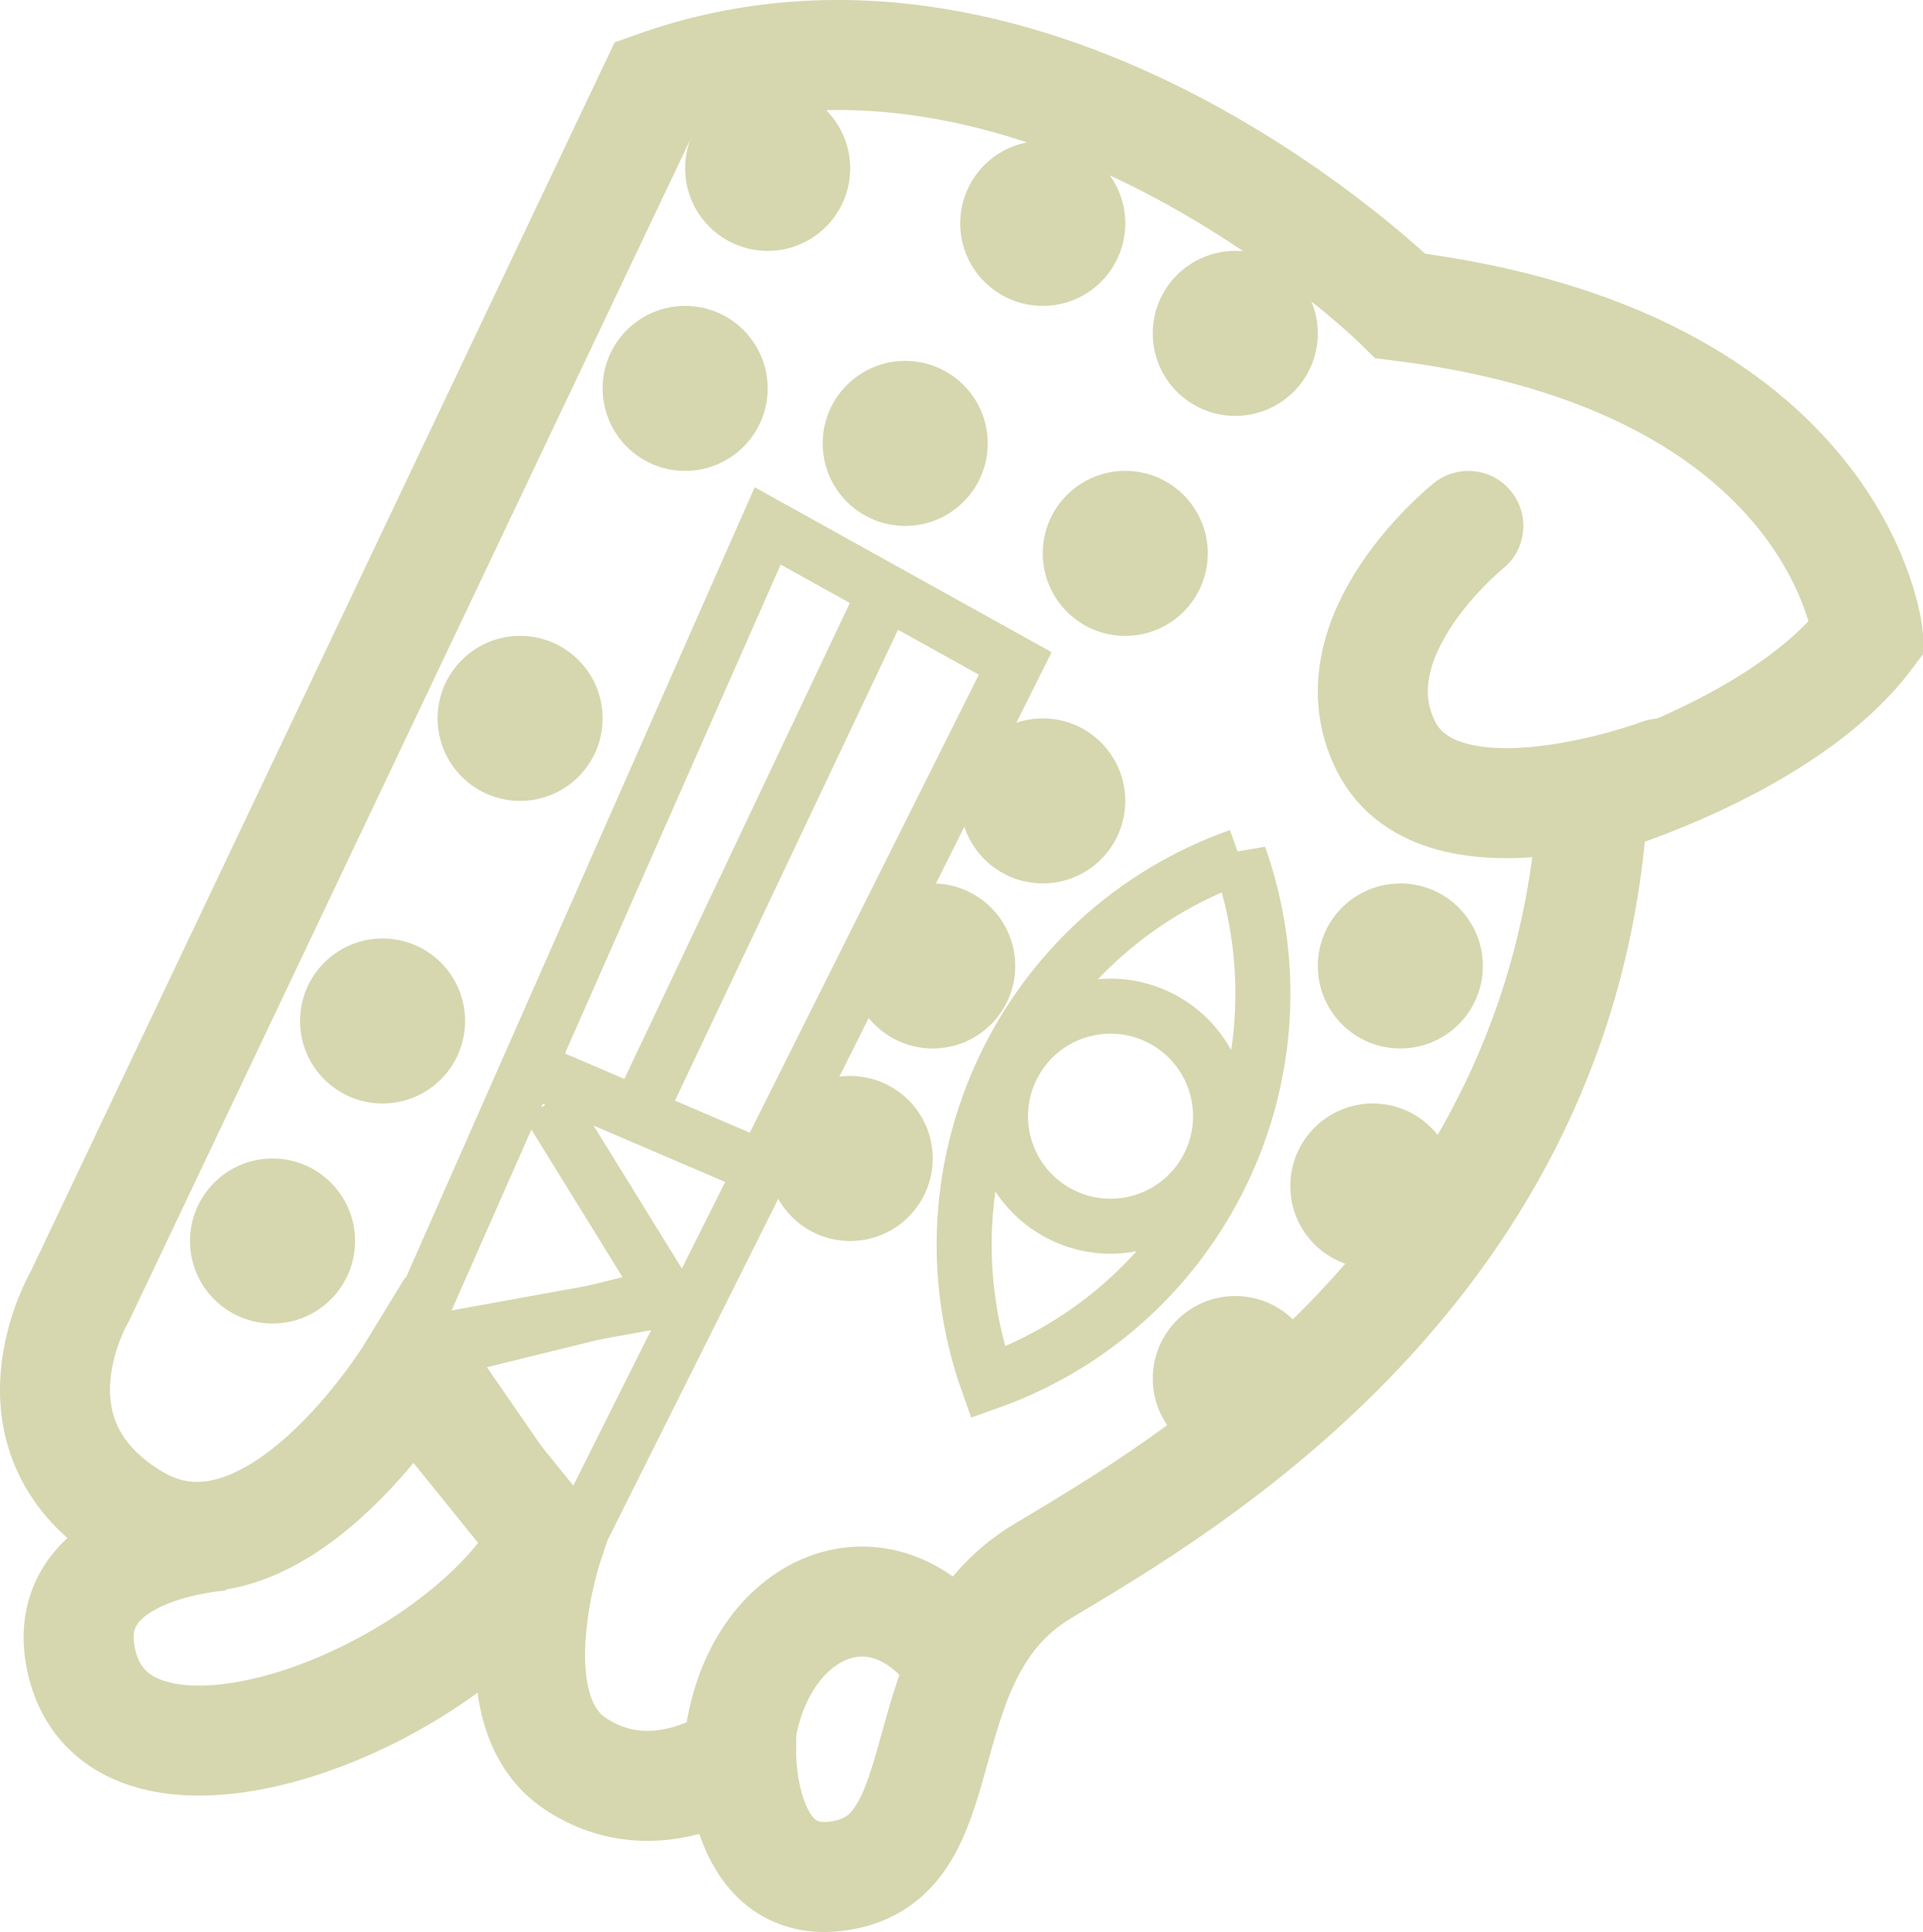
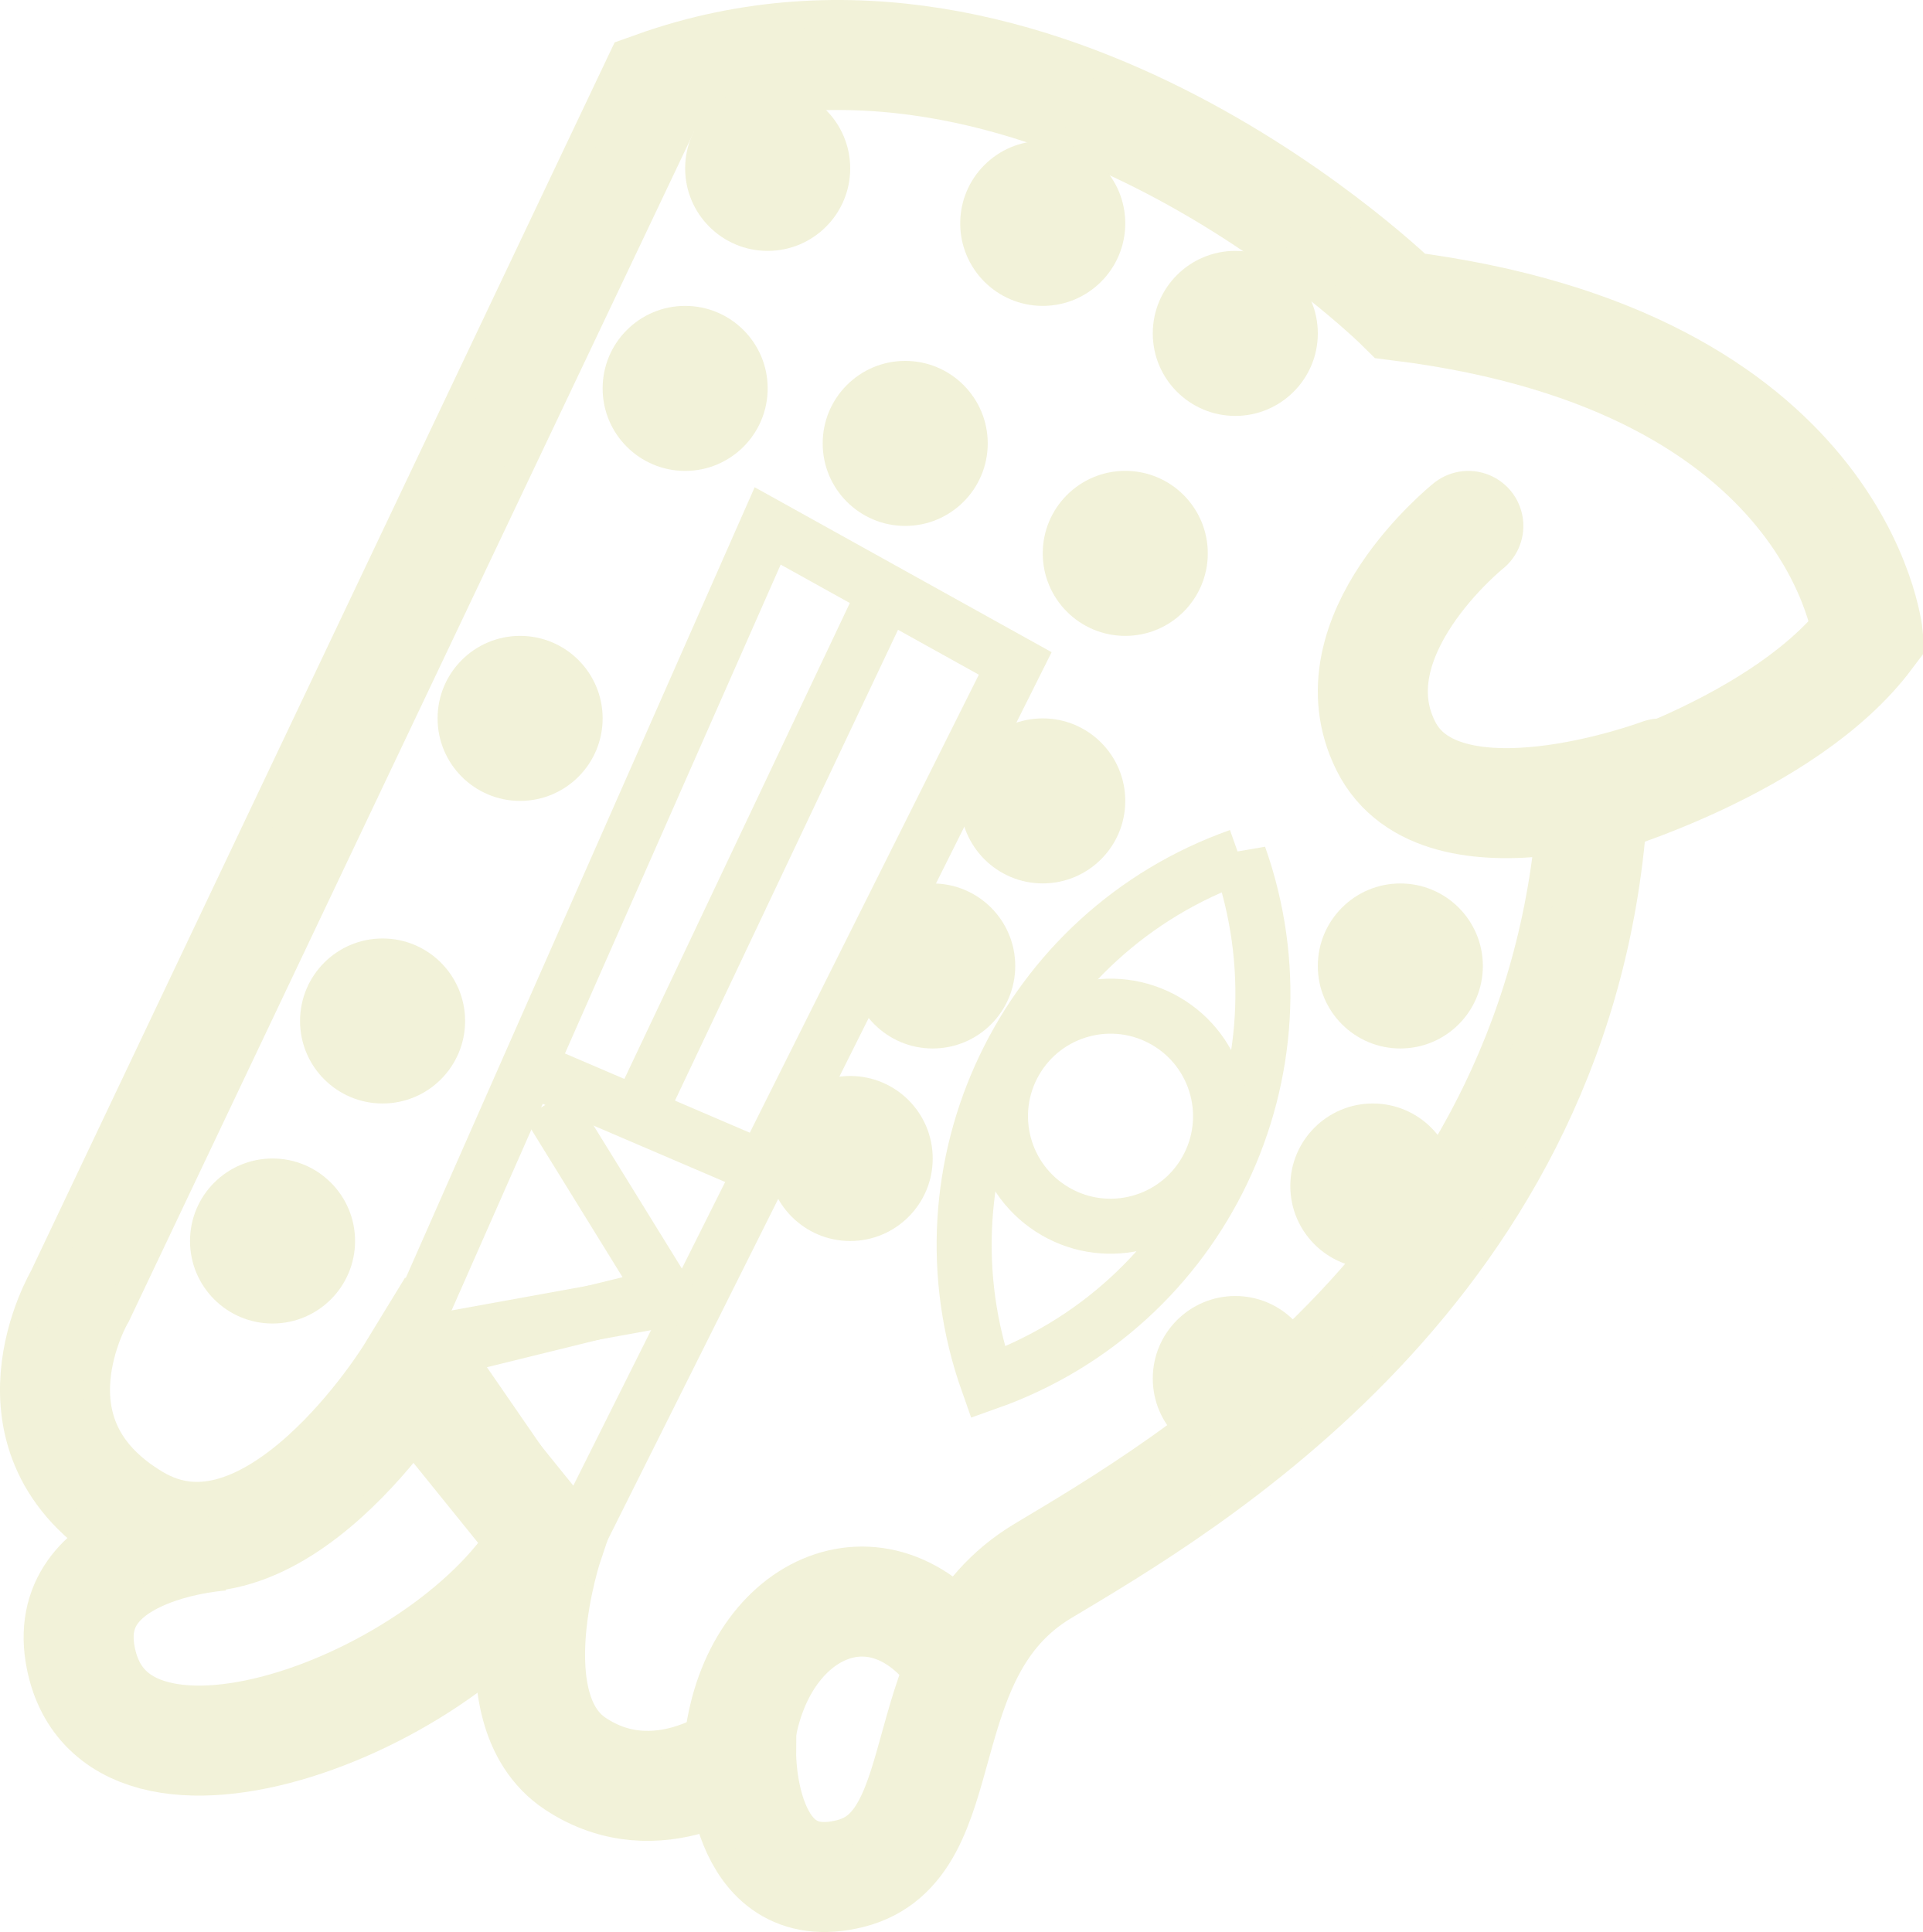
<svg xmlns="http://www.w3.org/2000/svg" fill="none" style="-webkit-print-color-adjust:exact" viewBox="-1 -1 34.954 35.123">
  <path d="M8.981 26.892c-1.5 3-7.985 5.495-8.527 2.169-.322-1.98 2.595-2.145 2.595-2.145" />
-   <path stroke="#d6d6af" stroke-width="2" d="M8.981 26.892c-1.5 3-7.985 5.495-8.527 2.169-.322-1.98 2.595-2.145 2.595-2.145" />
+   <path stroke="#F2F2D9" stroke-width="2" d="M8.981 26.892c-1.5 3-7.985 5.495-8.527 2.169-.322-1.98 2.595-2.145 2.595-2.145" />
  <path d="M17.954 27.561c2.5-1.5 9.5-5.5 10-14 0 0 3.5-1 5-3 0 0-.5-5-8.5-6 0 0-6.556-6.488-13.556-3.988L.454 22.561s-1.514 2.553.986 4.053 5.038-2.657 5.038-2.657l2.494 3.087s-1.018 3.017.482 4.017c1.5 1 3.018-.164 3.018-.164s-.018 2.664 1.982 2.164 1-4 3.5-5.5Z" />
-   <path stroke="#d6d6af" stroke-width="2" d="M17.954 27.561c2.5-1.5 9.5-5.5 10-14 0 0 3.5-1 5-3 0 0-.5-5-8.5-6 0 0-6.556-6.488-13.556-3.988L.454 22.561s-1.514 2.553.986 4.053 5.038-2.657 5.038-2.657l2.494 3.087s-1.018 3.017.482 4.017c1.5 1 3.018-.164 3.018-.164s-.018 2.664 1.982 2.164 1-4 3.5-5.5Z" />
+   <path stroke="#F2F2D9" stroke-width="2" d="M17.954 27.561c2.5-1.5 9.5-5.5 10-14 0 0 3.5-1 5-3 0 0-.5-5-8.5-6 0 0-6.556-6.488-13.556-3.988L.454 22.561s-1.514 2.553.986 4.053 5.038-2.657 5.038-2.657l2.494 3.087s-1.018 3.017.482 4.017c1.5 1 3.018-.164 3.018-.164s-.018 2.664 1.982 2.164 1-4 3.5-5.5Z" />
  <path d="M17.954 27.561c2.5-1.5 9.5-5.5 10-14 0 0 3.5-1 5-3 0 0-.5-5-8.5-6 0 0-6.556-6.488-13.556-3.988L.454 22.561s-1.514 2.553.986 4.053 4.014-1.053 4.014-1.053l7.5-17 4.5 2.5-8.5 17s-1 2 .5 3 3.018-.164 3.018-.164-.018 2.664 1.982 2.164 1-4 3.5-5.5Z" />
-   <path stroke="#d6d6af" d="M17.954 27.561c2.5-1.5 9.5-5.5 10-14 0 0 3.5-1 5-3 0 0-.5-5-8.5-6 0 0-6.556-6.488-13.556-3.988L.454 22.561s-1.514 2.553.986 4.053 4.014-1.053 4.014-1.053l7.5-17 4.5 2.5-8.5 17s-1 2 .5 3 3.018-.164 3.018-.164-.018 2.664 1.982 2.164 1-4 3.5-5.5Z" />
+   <path stroke="#F2F2D9" d="M17.954 27.561c2.5-1.5 9.5-5.5 10-14 0 0 3.5-1 5-3 0 0-.5-5-8.5-6 0 0-6.556-6.488-13.556-3.988L.454 22.561s-1.514 2.553.986 4.053 4.014-1.053 4.014-1.053l7.5-17 4.5 2.5-8.5 17s-1 2 .5 3 3.018-.164 3.018-.164-.018 2.664 1.982 2.164 1-4 3.5-5.5Z" />
  <path d="M29.19 13.061s-4 1.5-5-.5 1.5-4 1.5-4" />
-   <path stroke="#d6d6af" stroke-linecap="round" stroke-width="2" d="M29.19 13.061s-4 1.5-5-.5 1.5-4 1.5-4" />
+   <path stroke="#F2F2D9" stroke-linecap="round" stroke-width="2" d="M29.19 13.061s-4 1.5-5-.5 1.5-4 1.5-4" />
  <path d="M16.536 29.358c-1.353-2.198-3.707-1.281-4.082 1.203" />
-   <path stroke="#d6d6af" stroke-width="2" d="M16.536 29.358c-1.353-2.198-3.707-1.281-4.082 1.203" />
+   <path stroke="#F2F2D9" stroke-width="2" d="M16.536 29.358c-1.353-2.198-3.707-1.281-4.082 1.203" />
  <path d="m9.454 27.061-2.536-3.677 4.536-.823" />
-   <path stroke="#d6d6af" d="m9.454 27.061-2.536-3.677 4.536-.823" />
+   <path stroke="#F2F2D9" d="m9.454 27.061-2.536-3.677 4.536-.823" />
  <path d="m8.954 19.061 2.148 3.479-4.148 1.021" />
-   <path stroke="#d6d6af" d="m8.954 19.061 2.148 3.479-4.148 1.021" />
-   <circle cx="3.954" cy="21.561" r="1.5" fill="#d6d6af" />
-   <circle cx="5.954" cy="17.561" r="1.5" fill="#d6d6af" />
-   <circle cx="8.454" cy="12.06" r="1.5" fill="#d6d6af" />
-   <circle cx="11.454" cy="6.061" r="1.5" fill="#d6d6af" />
-   <circle cx="12.954" cy="2.061" r="1.5" fill="#d6d6af" />
-   <circle cx="17.954" cy="3.061" r="1.5" fill="#d6d6af" />
-   <circle cx="21.454" cy="5.061" r="1.5" fill="#d6d6af" />
-   <circle cx="15.454" cy="7.061" r="1.5" fill="#d6d6af" />
-   <circle cx="19.454" cy="9.06" r="1.5" fill="#d6d6af" />
-   <circle cx="24.454" cy="16.561" r="1.5" fill="#d6d6af" />
-   <circle cx="23.954" cy="20.561" r="1.5" fill="#d6d6af" />
-   <circle cx="21.454" cy="24.061" r="1.5" fill="#d6d6af" />
-   <circle cx="17.954" cy="13.56" r="1.5" fill="#d6d6af" />
-   <circle cx="15.954" cy="16.561" r="1.5" fill="#d6d6af" />
-   <circle cx="14.454" cy="20.061" r="1.5" fill="#d6d6af" />
+   <path stroke="#F2F2D9" d="m8.954 19.061 2.148 3.479-4.148 1.021" />
+   <circle cx="3.954" cy="21.561" r="1.5" fill="#F2F2D9" />
+   <circle cx="5.954" cy="17.561" r="1.5" fill="#F2F2D9" />
+   <circle cx="8.454" cy="12.06" r="1.5" fill="#F2F2D9" />
+   <circle cx="11.454" cy="6.061" r="1.5" fill="#F2F2D9" />
+   <circle cx="12.954" cy="2.061" r="1.5" fill="#F2F2D9" />
+   <circle cx="17.954" cy="3.061" r="1.5" fill="#F2F2D9" />
+   <circle cx="21.454" cy="5.061" r="1.5" fill="#F2F2D9" />
+   <circle cx="15.454" cy="7.061" r="1.5" fill="#F2F2D9" />
+   <circle cx="19.454" cy="9.06" r="1.5" fill="#F2F2D9" />
+   <circle cx="24.454" cy="16.561" r="1.5" fill="#F2F2D9" />
+   <circle cx="23.954" cy="20.561" r="1.5" fill="#F2F2D9" />
+   <circle cx="21.454" cy="24.061" r="1.5" fill="#F2F2D9" />
+   <circle cx="17.954" cy="13.56" r="1.5" fill="#F2F2D9" />
+   <circle cx="15.954" cy="16.561" r="1.5" fill="#F2F2D9" />
+   <circle cx="14.454" cy="20.061" r="1.5" fill="#F2F2D9" />
  <path d="m8.954 18.561 3.5 1.5" />
-   <path stroke="#d6d6af" d="m8.954 18.561 3.5 1.5" />
+   <path stroke="#F2F2D9" d="m8.954 18.561 3.5 1.5" />
  <path d="m14.954 10.061-4.5 9.5" />
-   <path stroke="#d6d6af" d="m14.954 10.061-4.5 9.5" />
+   <path stroke="#F2F2D9" d="m14.954 10.061-4.5 9.5" />
  <path d="M21.524 14.56a7.5 7.5 0 0 1-4.567 9.573 7.5 7.5 0 0 1 4.567-9.572z" />
-   <path stroke="#d6d6af" d="M21.524 14.56a7.5 7.5 0 0 1-4.567 9.573 7.5 7.5 0 0 1 4.567-9.572z" />
+   <path stroke="#F2F2D9" d="M21.524 14.56a7.5 7.5 0 0 1-4.567 9.573 7.5 7.5 0 0 1 4.567-9.572z" />
  <circle cx="19.186" cy="19.292" r="2" transform="rotate(30 19.186 19.292)" />
-   <circle cx="19.186" cy="19.292" r="2" stroke="#d6d6af" transform="rotate(30 19.186 19.292)" />
+   <circle cx="19.186" cy="19.292" r="2" stroke="#F2F2D9" transform="rotate(30 19.186 19.292)" />
</svg>
